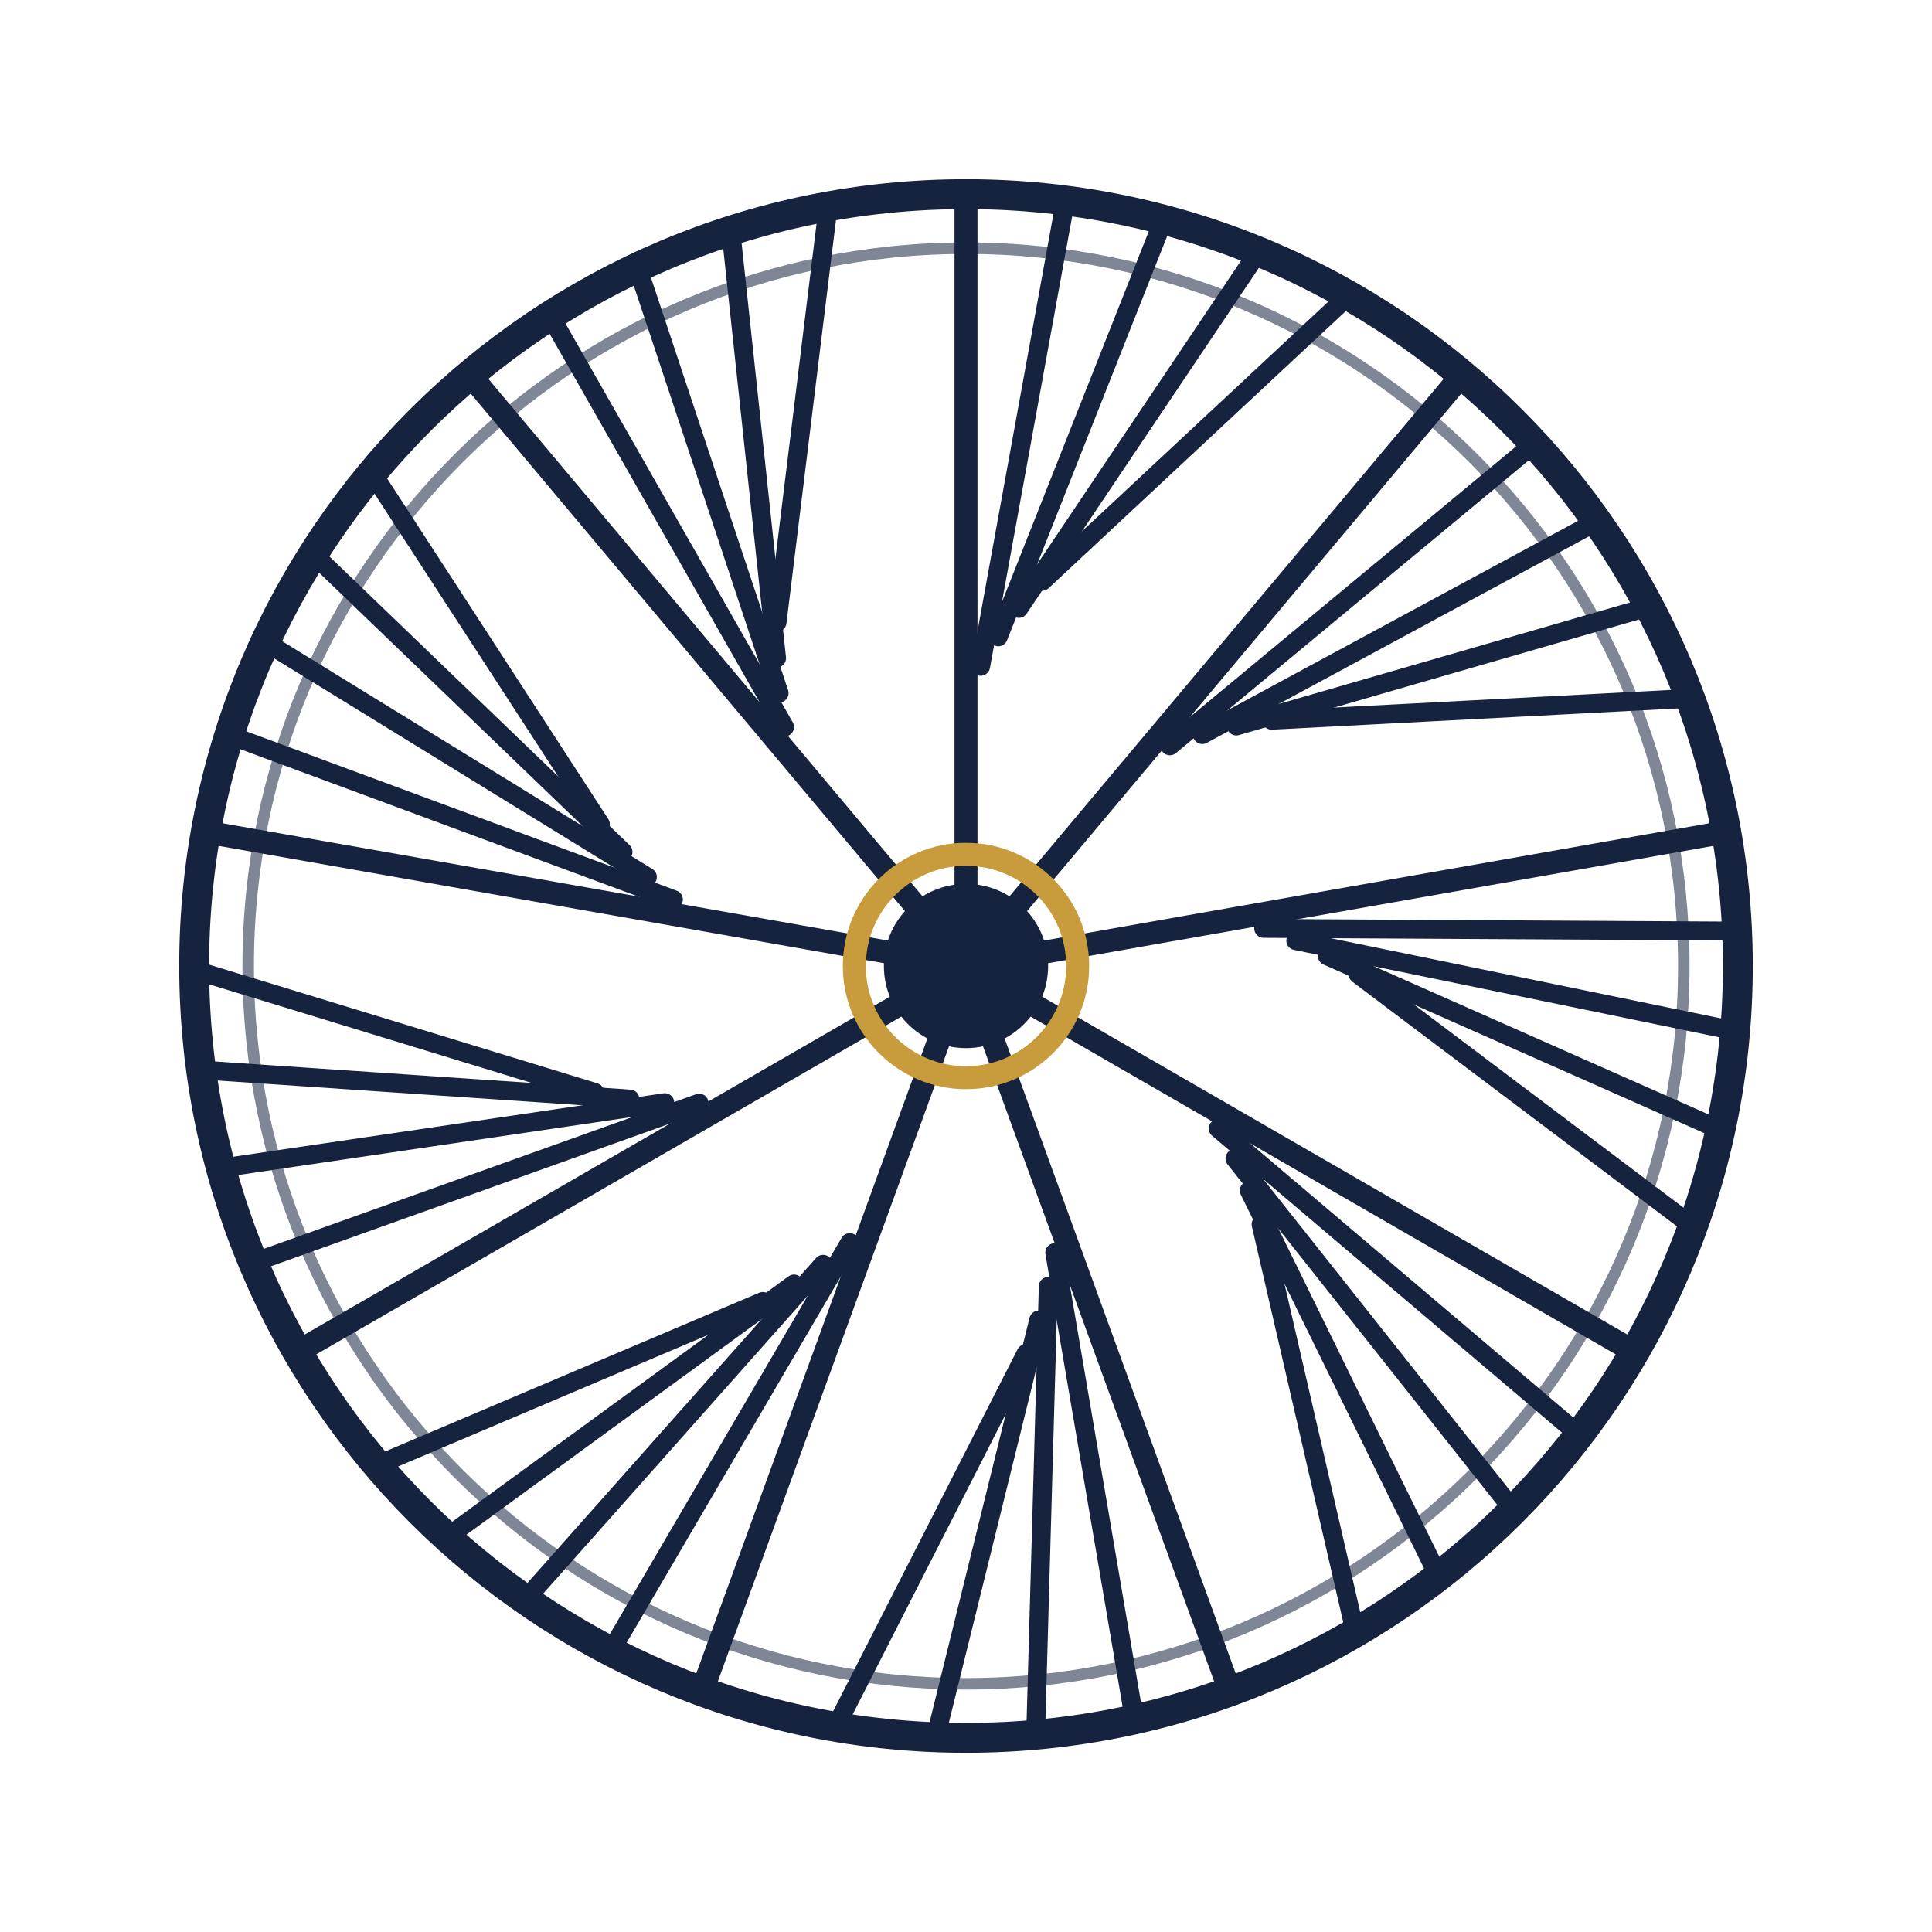
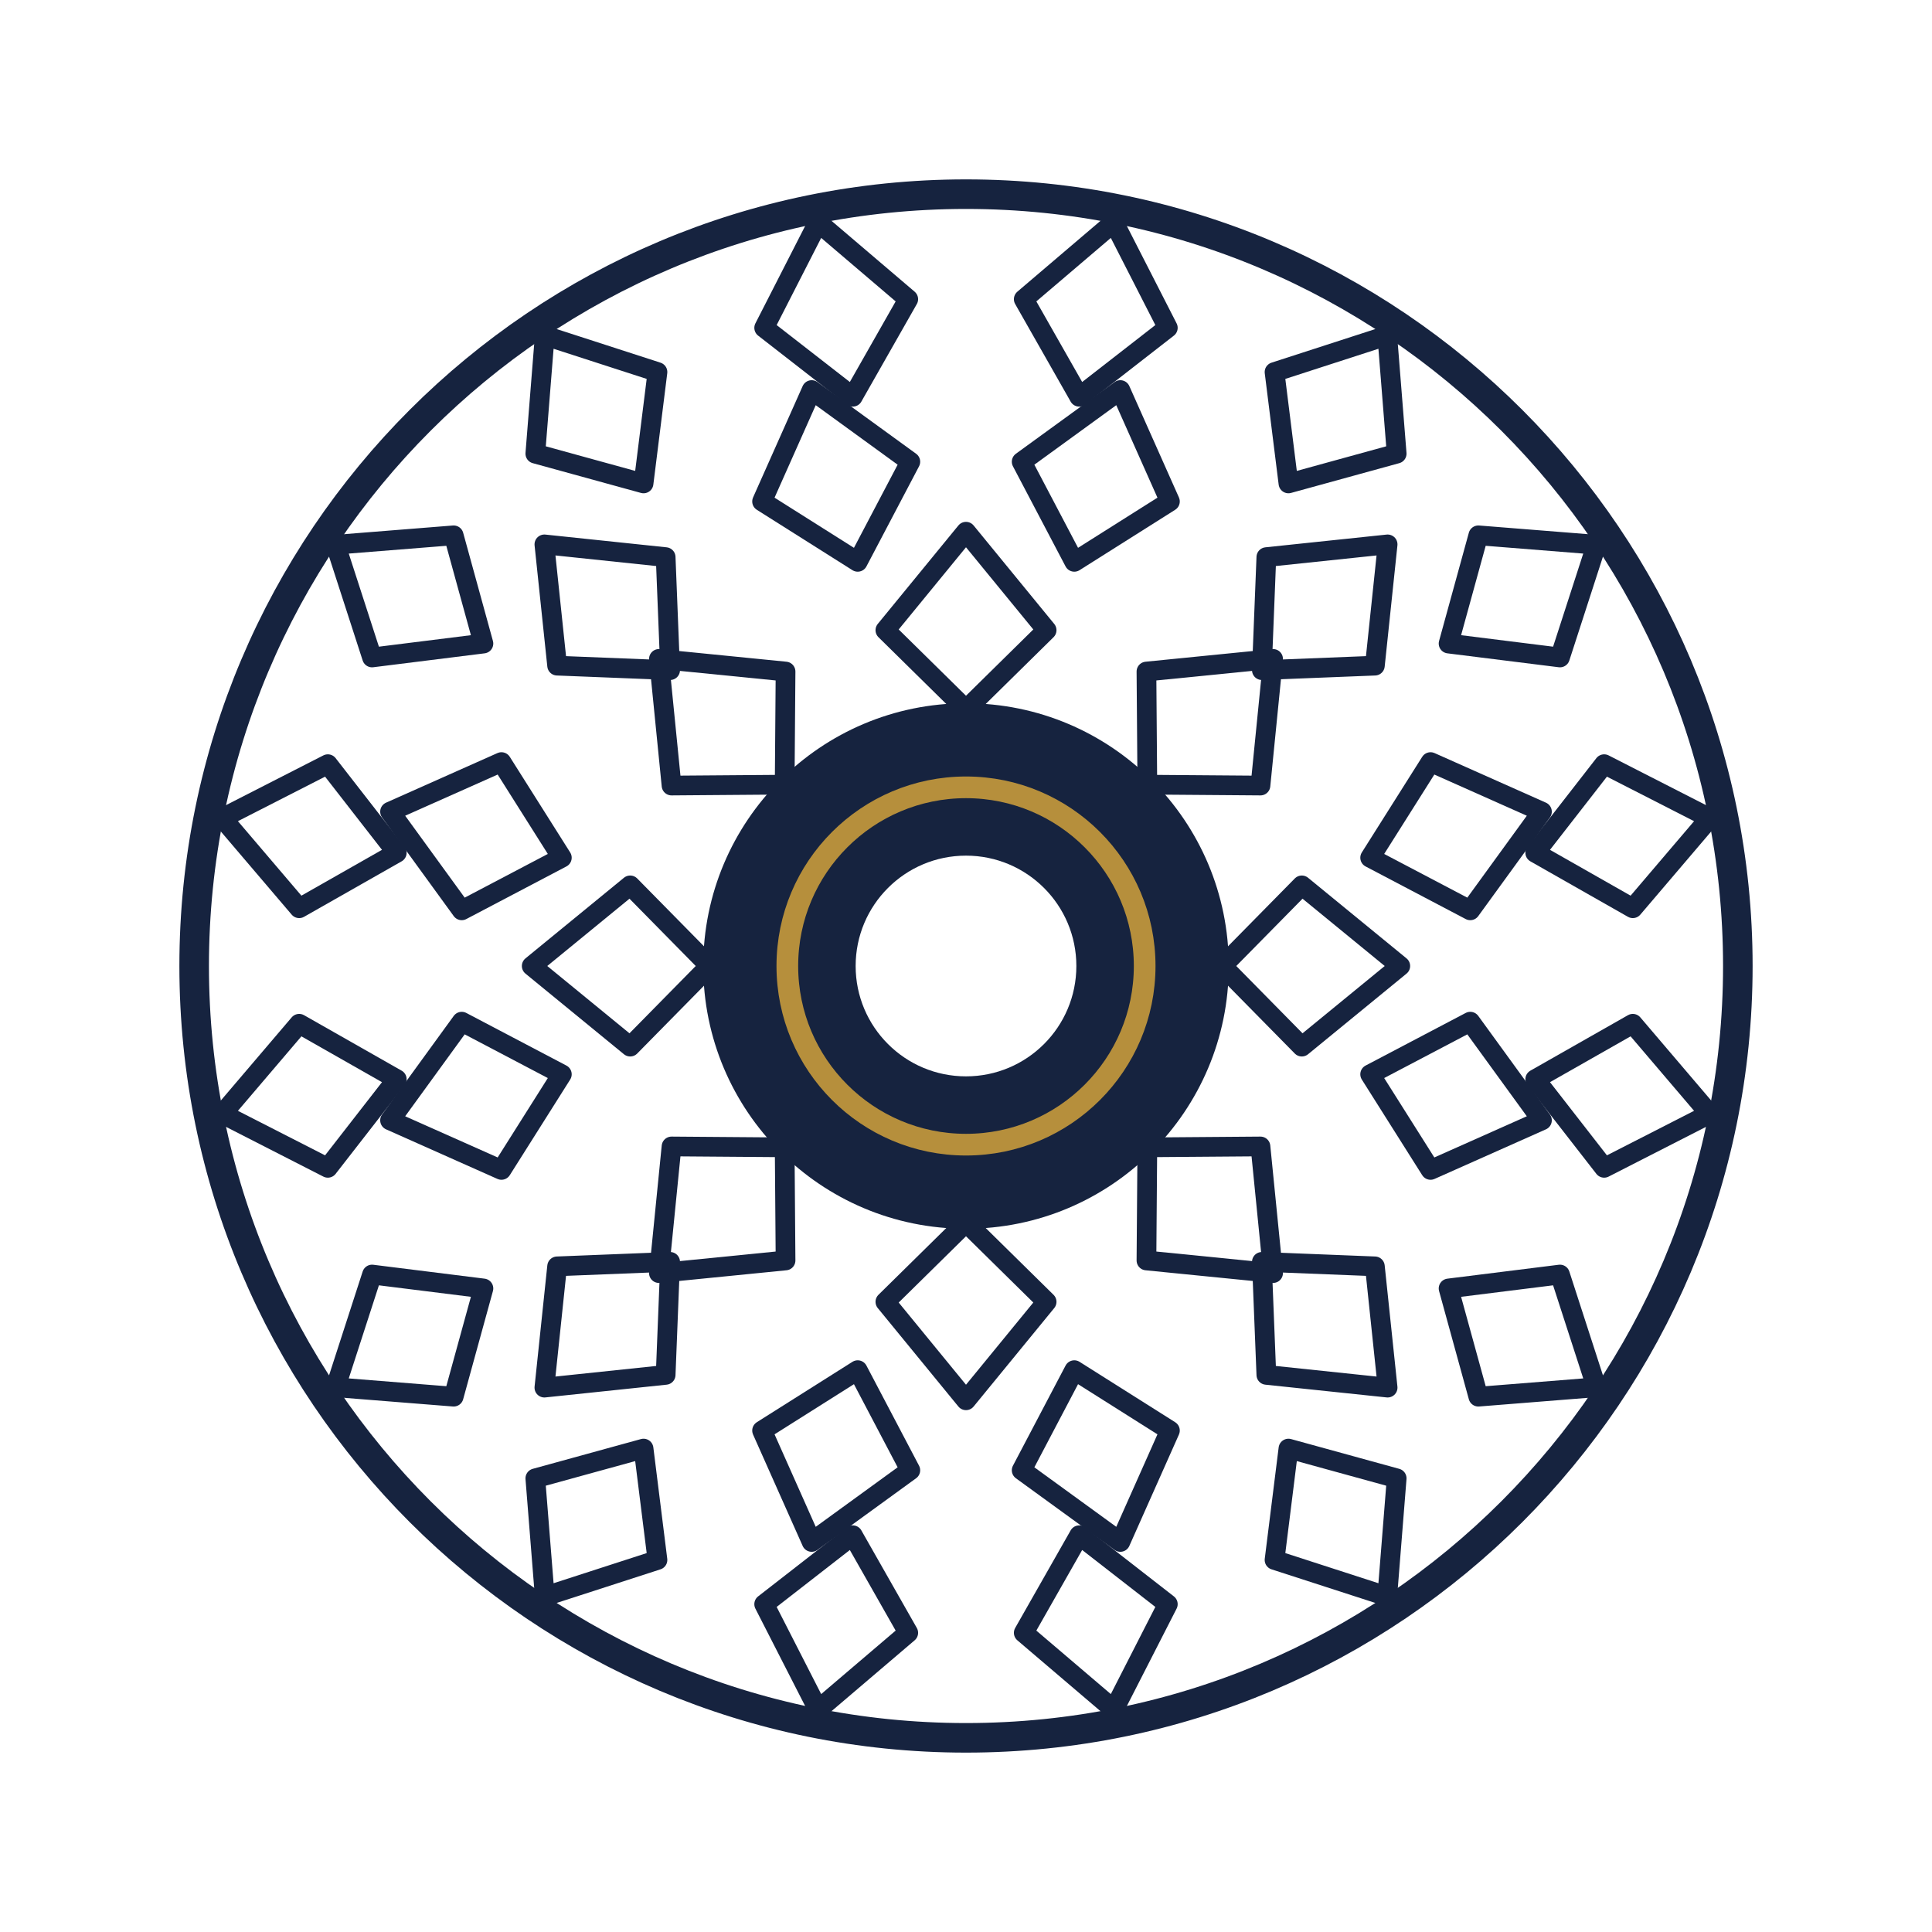
<svg xmlns="http://www.w3.org/2000/svg" width="400" height="400" viewBox="0 0 400 400">
  <rect x="0" y="0" width="400" height="400" fill="#FFFFFF" />
  <g transform="translate(30,30)">
-     <circle cx="170" cy="170" r="159.8" fill="#FFFFFF" stroke="#16233F" stroke-width="6.188" />
-     <circle cx="170" cy="170" r="148.614" fill="none" stroke="#16233F" stroke-width="2.38" opacity="0.55" />
-     <line x1="170" y1="154.7" x2="170" y2="12.597" stroke="#16233F" stroke-width="4.76" stroke-linecap="round" />
-     <line x1="173.034" y1="107.956" x2="190.164" y2="13.894" stroke="#16233F" stroke-width="3.903" stroke-linecap="round" />
-     <line x1="176.682" y1="101.851" x2="209.995" y2="17.763" stroke="#16233F" stroke-width="3.903" stroke-linecap="round" />
-     <line x1="180.932" y1="95.969" x2="229.168" y2="24.141" stroke="#16233F" stroke-width="3.903" stroke-linecap="round" />
-     <line x1="185.77" y1="90.354" x2="247.365" y2="32.922" stroke="#16233F" stroke-width="3.903" stroke-linecap="round" />
-     <line x1="179.835" y1="158.28" x2="271.177" y2="49.422" stroke="#16233F" stroke-width="4.76" stroke-linecap="round" />
-     <line x1="212.206" y1="124.422" x2="285.789" y2="63.377" stroke="#16233F" stroke-width="3.903" stroke-linecap="round" />
-     <line x1="218.924" y1="122.09" x2="298.494" y2="79.088" stroke="#16233F" stroke-width="3.903" stroke-linecap="round" />
-     <line x1="225.961" y1="120.316" x2="309.082" y2="96.298" stroke="#16233F" stroke-width="3.903" stroke-linecap="round" />
-     <line x1="233.276" y1="119.125" x2="317.377" y2="114.722" stroke="#16233F" stroke-width="3.903" stroke-linecap="round" />
-     <line x1="185.068" y1="167.343" x2="325.012" y2="142.667" stroke="#16233F" stroke-width="4.76" stroke-linecap="round" />
-     <line x1="231.628" y1="162.215" x2="327.236" y2="162.75" stroke="#16233F" stroke-width="3.903" stroke-linecap="round" />
-     <line x1="238.274" y1="164.747" x2="326.869" y2="182.952" stroke="#16233F" stroke-width="3.903" stroke-linecap="round" />
-     <line x1="244.805" y1="167.911" x2="323.918" y2="202.941" stroke="#16233F" stroke-width="3.903" stroke-linecap="round" />
-     <line x1="251.174" y1="171.7" x2="318.43" y2="222.387" stroke="#16233F" stroke-width="3.903" stroke-linecap="round" />
-     <line x1="183.25" y1="177.65" x2="306.315" y2="248.701" stroke="#16233F" stroke-width="4.76" stroke-linecap="round" />
-     <line x1="222.214" y1="203.65" x2="295.11" y2="265.515" stroke="#16233F" stroke-width="3.903" stroke-linecap="round" />
-     <line x1="225.678" y1="209.861" x2="281.843" y2="280.755" stroke="#16233F" stroke-width="3.903" stroke-linecap="round" />
-     <line x1="228.647" y1="216.483" x2="266.734" y2="294.17" stroke="#16233F" stroke-width="3.903" stroke-linecap="round" />
-     <line x1="231.09" y1="223.48" x2="250.03" y2="305.539" stroke="#16233F" stroke-width="3.903" stroke-linecap="round" />
-     <line x1="175.233" y1="184.377" x2="223.835" y2="317.91" stroke="#16233F" stroke-width="4.76" stroke-linecap="round" />
-     <line x1="188.369" y1="229.34" x2="204.444" y2="323.588" stroke="#16233F" stroke-width="3.903" stroke-linecap="round" />
-     <line x1="187.029" y1="236.325" x2="184.485" y2="326.735" stroke="#16233F" stroke-width="3.903" stroke-linecap="round" />
-     <line x1="185.047" y1="243.306" x2="164.287" y2="327.299" stroke="#16233F" stroke-width="3.903" stroke-linecap="round" />
-     <line x1="182.421" y1="250.236" x2="144.184" y2="325.271" stroke="#16233F" stroke-width="3.903" stroke-linecap="round" />
-     <line x1="164.767" y1="184.377" x2="116.165" y2="317.91" stroke="#16233F" stroke-width="4.76" stroke-linecap="round" />
-     <line x1="145.928" y1="227.264" x2="97.661" y2="309.795" stroke="#16233F" stroke-width="3.903" stroke-linecap="round" />
-     <line x1="140.412" y1="231.754" x2="80.349" y2="299.377" stroke="#16233F" stroke-width="3.903" stroke-linecap="round" />
-     <line x1="134.407" y1="235.828" x2="64.514" y2="286.826" stroke="#16233F" stroke-width="3.903" stroke-linecap="round" />
-     <line x1="127.94" y1="239.449" x2="50.417" y2="272.35" stroke="#16233F" stroke-width="3.903" stroke-linecap="round" />
-     <line x1="156.75" y1="177.65" x2="33.685" y2="248.701" stroke="#16233F" stroke-width="4.76" stroke-linecap="round" />
-     <line x1="114.751" y1="198.394" x2="24.726" y2="230.591" stroke="#16233F" stroke-width="3.903" stroke-linecap="round" />
-     <line x1="107.64" y1="198.288" x2="18.161" y2="211.481" stroke="#16233F" stroke-width="3.903" stroke-linecap="round" />
-     <line x1="100.421" y1="197.548" x2="14.098" y2="191.689" stroke="#16233F" stroke-width="3.903" stroke-linecap="round" />
-     <line x1="93.14" y1="196.165" x2="12.605" y2="171.538" stroke="#16233F" stroke-width="3.903" stroke-linecap="round" />
-     <line x1="154.932" y1="167.343" x2="14.988" y2="142.667" stroke="#16233F" stroke-width="4.76" stroke-linecap="round" />
-     <line x1="109.426" y1="156.238" x2="19.767" y2="123.035" stroke="#16233F" stroke-width="3.903" stroke-linecap="round" />
-     <line x1="104.046" y1="151.585" x2="27.021" y2="104.177" stroke="#16233F" stroke-width="3.903" stroke-linecap="round" />
-     <line x1="98.992" y1="146.379" x2="36.631" y2="86.403" stroke="#16233F" stroke-width="3.903" stroke-linecap="round" />
-     <line x1="94.303" y1="140.639" x2="48.439" y2="70.007" stroke="#16233F" stroke-width="3.903" stroke-linecap="round" />
-     <line x1="160.165" y1="158.28" x2="68.823" y2="49.422" stroke="#16233F" stroke-width="4.76" stroke-linecap="round" />
-     <line x1="132.444" y1="120.521" x2="85.103" y2="37.455" stroke="#16233F" stroke-width="3.903" stroke-linecap="round" />
-     <line x1="131.313" y1="113.5" x2="102.782" y2="27.671" stroke="#16233F" stroke-width="3.903" stroke-linecap="round" />
-     <line x1="130.788" y1="106.262" x2="121.569" y2="20.233" stroke="#16233F" stroke-width="3.903" stroke-linecap="round" />
-     <line x1="130.885" y1="98.851" x2="141.154" y2="15.263" stroke="#16233F" stroke-width="3.903" stroke-linecap="round" />
-     <circle cx="170" cy="170" r="17" fill="#16233F" />
-     <circle cx="170" cy="170" r="23.12" fill="none" stroke="#C89B3C" stroke-width="4.76" />
+     <g>
+       <circle cx="170" cy="170" r="159.8" fill="none" stroke="#16233F" stroke-width="6.12" />
+       <polygon points="170,80.086 186.692,100.473 170,116.908 153.308,100.473" fill="none" stroke="#16233F" stroke-width="4.08" stroke-linejoin="round" />
+       <polygon points="233.579,106.421 230.966,132.64 207.542,132.458 207.36,109.034" fill="none" stroke="#16233F" stroke-width="4.08" stroke-linejoin="round" />
+       <polygon points="259.914,170 239.527,186.692 223.092,170 239.527,153.308" fill="none" stroke="#16233F" stroke-width="4.08" stroke-linejoin="round" />
+       <polygon points="233.579,233.579 207.36,230.966 207.542,207.542 230.966,207.36" fill="none" stroke="#16233F" stroke-width="4.08" stroke-linejoin="round" />
+       <polygon points="170,259.914 153.308,239.527 170,223.092 186.692,239.527" fill="none" stroke="#16233F" stroke-width="4.08" stroke-linejoin="round" />
+       <polygon points="106.421,233.579 109.034,207.36 132.458,207.542 132.64,230.966" fill="none" stroke="#16233F" stroke-width="4.08" stroke-linejoin="round" />
+       <polygon points="80.086,170 100.473,153.308 116.908,170 100.473,186.692" fill="none" stroke="#16233F" stroke-width="4.08" stroke-linejoin="round" />
+       <polygon points="106.421,106.421 132.64,109.034 132.458,132.458 109.034,132.64" fill="none" stroke="#16233F" stroke-width="4.08" stroke-linejoin="round" />
+       <polygon points="201.951,50.757 212.22,73.82 192.421,86.324 181.526,65.596" fill="none" stroke="#16233F" stroke-width="4.08" stroke-linejoin="round" />
+       <polygon points="257.292,82.708 254.653,107.816 231.255,108.745 232.184,85.347" fill="none" stroke="#16233F" stroke-width="4.08" stroke-linejoin="round" />
+       <polygon points="289.243,138.049 274.404,158.474 253.676,147.579 266.18,127.78" fill="none" stroke="#16233F" stroke-width="4.08" stroke-linejoin="round" />
+       <polygon points="289.243,201.951 266.18,212.22 253.676,192.421 274.404,181.526" fill="none" stroke="#16233F" stroke-width="4.08" stroke-linejoin="round" />
+       <polygon points="257.292,257.292 232.184,254.653 231.255,231.255 254.653,232.184" fill="none" stroke="#16233F" stroke-width="4.08" stroke-linejoin="round" />
+       <polygon points="201.951,289.243 181.526,274.404 192.421,253.676 212.22,266.18" fill="none" stroke="#16233F" stroke-width="4.08" stroke-linejoin="round" />
+       <polygon points="138.049,289.243 127.78,266.18 147.579,253.676 158.474,274.404" fill="none" stroke="#16233F" stroke-width="4.08" stroke-linejoin="round" />
+       <polygon points="82.708,257.292 85.347,232.184 108.745,231.255 107.816,254.653" fill="none" stroke="#16233F" stroke-width="4.08" stroke-linejoin="round" />
+       <polygon points="50.757,201.951 65.596,181.526 86.324,192.421 73.82,212.22" fill="none" stroke="#16233F" stroke-width="4.08" stroke-linejoin="round" />
+       <polygon points="50.757,138.049 73.82,127.78 86.324,147.579 65.596,158.474" fill="none" stroke="#16233F" stroke-width="4.08" stroke-linejoin="round" />
+       <polygon points="82.708,82.708 107.816,85.347 108.745,108.745 85.347,107.816" fill="none" stroke="#16233F" stroke-width="4.08" stroke-linejoin="round" />
+       <polygon points="138.049,50.757 158.474,65.596 147.579,86.324 127.78,73.82" fill="none" stroke="#16233F" stroke-width="4.08" stroke-linejoin="round" />
+       <polygon points="200.626,16.032 211.785,37.876 193.443,52.146 181.957,31.943" fill="none" stroke="#16233F" stroke-width="4.08" stroke-linejoin="round" />
+       <polygon points="257.216,39.472 259.166,63.924 236.759,70.088 233.879,47.028" fill="none" stroke="#16233F" stroke-width="4.08" stroke-linejoin="round" />
+       <polygon points="300.528,82.784 292.972,106.121 269.912,103.241 276.076,80.834" fill="none" stroke="#16233F" stroke-width="4.08" stroke-linejoin="round" />
+       <polygon points="323.968,139.374 308.057,158.043 287.854,146.557 302.124,128.215" fill="none" stroke="#16233F" stroke-width="4.08" stroke-linejoin="round" />
+       <polygon points="323.968,200.626 302.124,211.785 287.854,193.443 308.057,181.957" fill="none" stroke="#16233F" stroke-width="4.08" stroke-linejoin="round" />
+       <polygon points="300.528,257.216 276.076,259.166 269.912,236.759 292.972,233.879" fill="none" stroke="#16233F" stroke-width="4.08" stroke-linejoin="round" />
+       <polygon points="257.216,300.528 233.879,292.972 236.759,269.912 259.166,276.076" fill="none" stroke="#16233F" stroke-width="4.08" stroke-linejoin="round" />
+       <polygon points="200.626,323.968 181.957,308.057 193.443,287.854 211.785,302.124" fill="none" stroke="#16233F" stroke-width="4.08" stroke-linejoin="round" />
+       <polygon points="139.374,323.968 128.215,302.124 146.557,287.854 158.043,308.057" fill="none" stroke="#16233F" stroke-width="4.08" stroke-linejoin="round" />
+       <polygon points="82.784,300.528 80.834,276.076 103.241,269.912 106.121,292.972" fill="none" stroke="#16233F" stroke-width="4.08" stroke-linejoin="round" />
+       <polygon points="39.472,257.216 47.028,233.879 70.088,236.759 63.924,259.166" fill="none" stroke="#16233F" stroke-width="4.08" stroke-linejoin="round" />
+       <polygon points="16.032,200.626 31.943,181.957 52.146,193.443 37.876,211.785" fill="none" stroke="#16233F" stroke-width="4.08" stroke-linejoin="round" />
+       <polygon points="16.032,139.374 37.876,128.215 52.146,146.557 31.943,158.043" fill="none" stroke="#16233F" stroke-width="4.08" stroke-linejoin="round" />
+       <polygon points="39.472,82.784 63.924,80.834 70.088,103.241 47.028,106.121" fill="none" stroke="#16233F" stroke-width="4.08" stroke-linejoin="round" />
+       <polygon points="82.784,39.472 106.121,47.028 103.241,70.088 80.834,63.924" fill="none" stroke="#16233F" stroke-width="4.08" stroke-linejoin="round" />
+       <polygon points="139.374,16.032 158.043,31.943 146.557,52.146 128.215,37.876" fill="none" stroke="#16233F" stroke-width="4.08" stroke-linejoin="round" />
+       <circle cx="170" cy="170" r="54.4" fill="#16233F" />
+       <circle cx="170" cy="170" r="22.848" fill="#FFFFFF" />
+       <circle cx="170" cy="170" r="36.992" fill="none" stroke="#C89B3C" stroke-width="4.488" opacity="0.9" />
+     </g>
  </g>
</svg>
